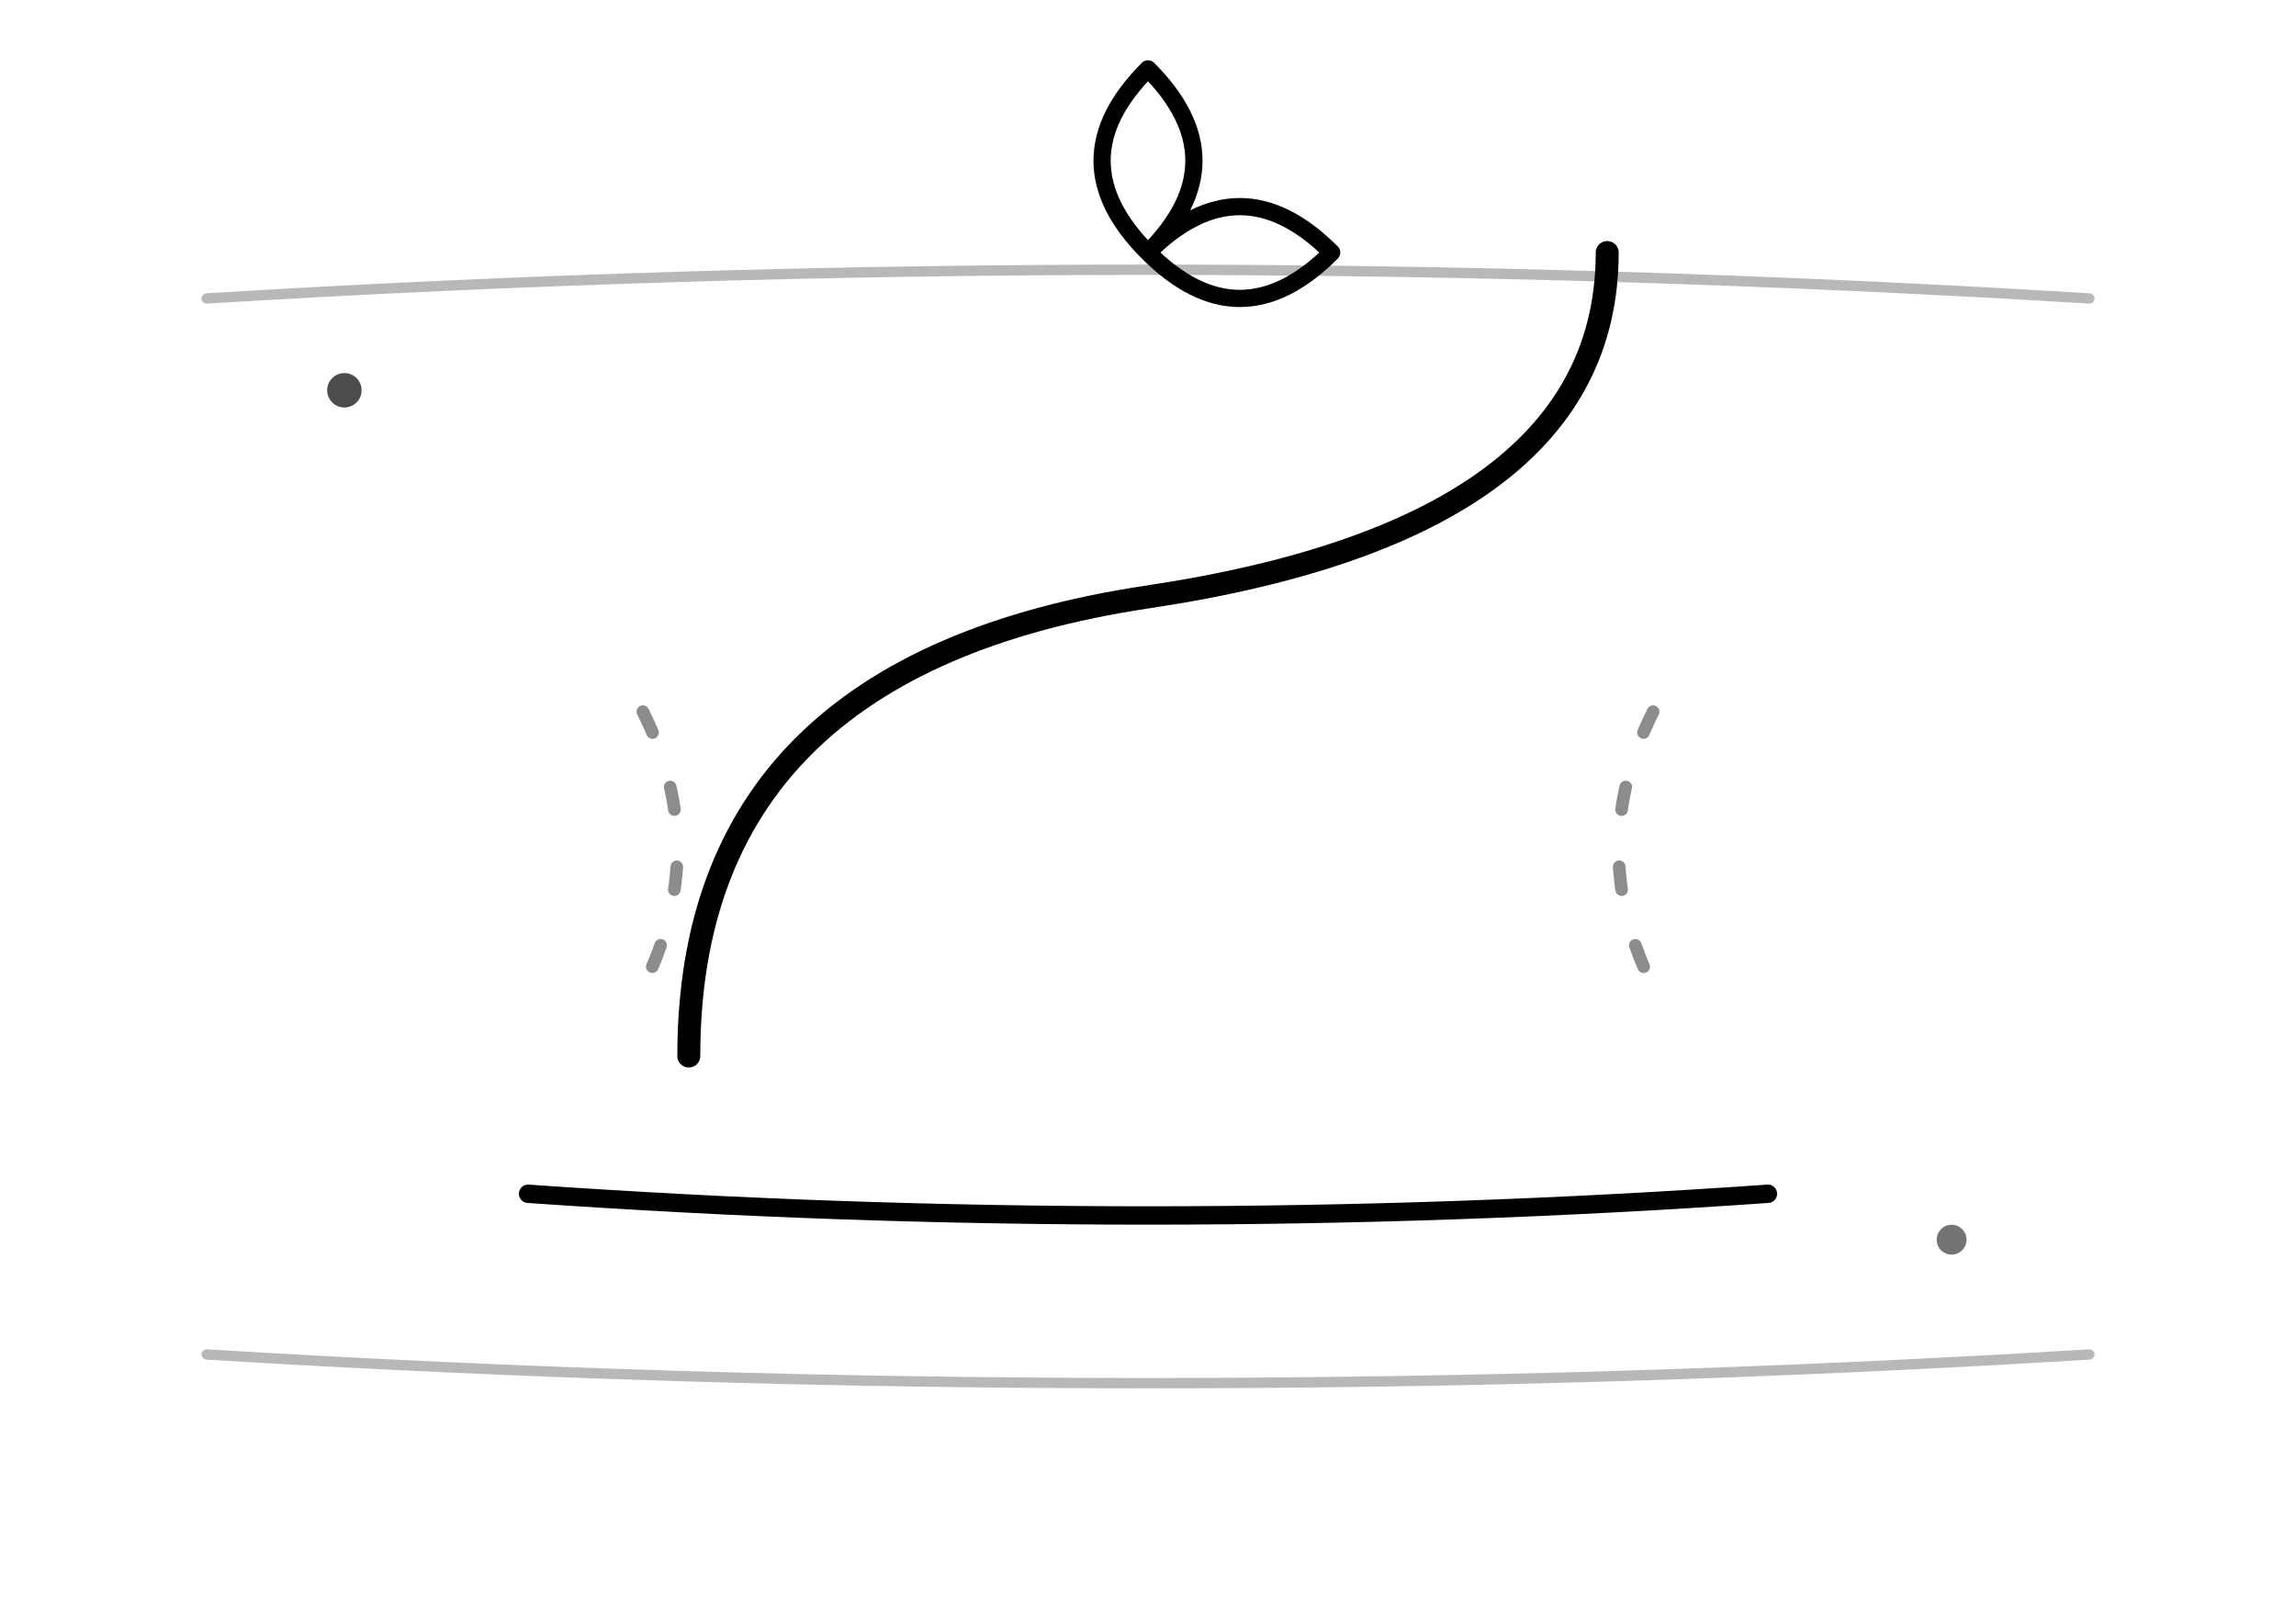
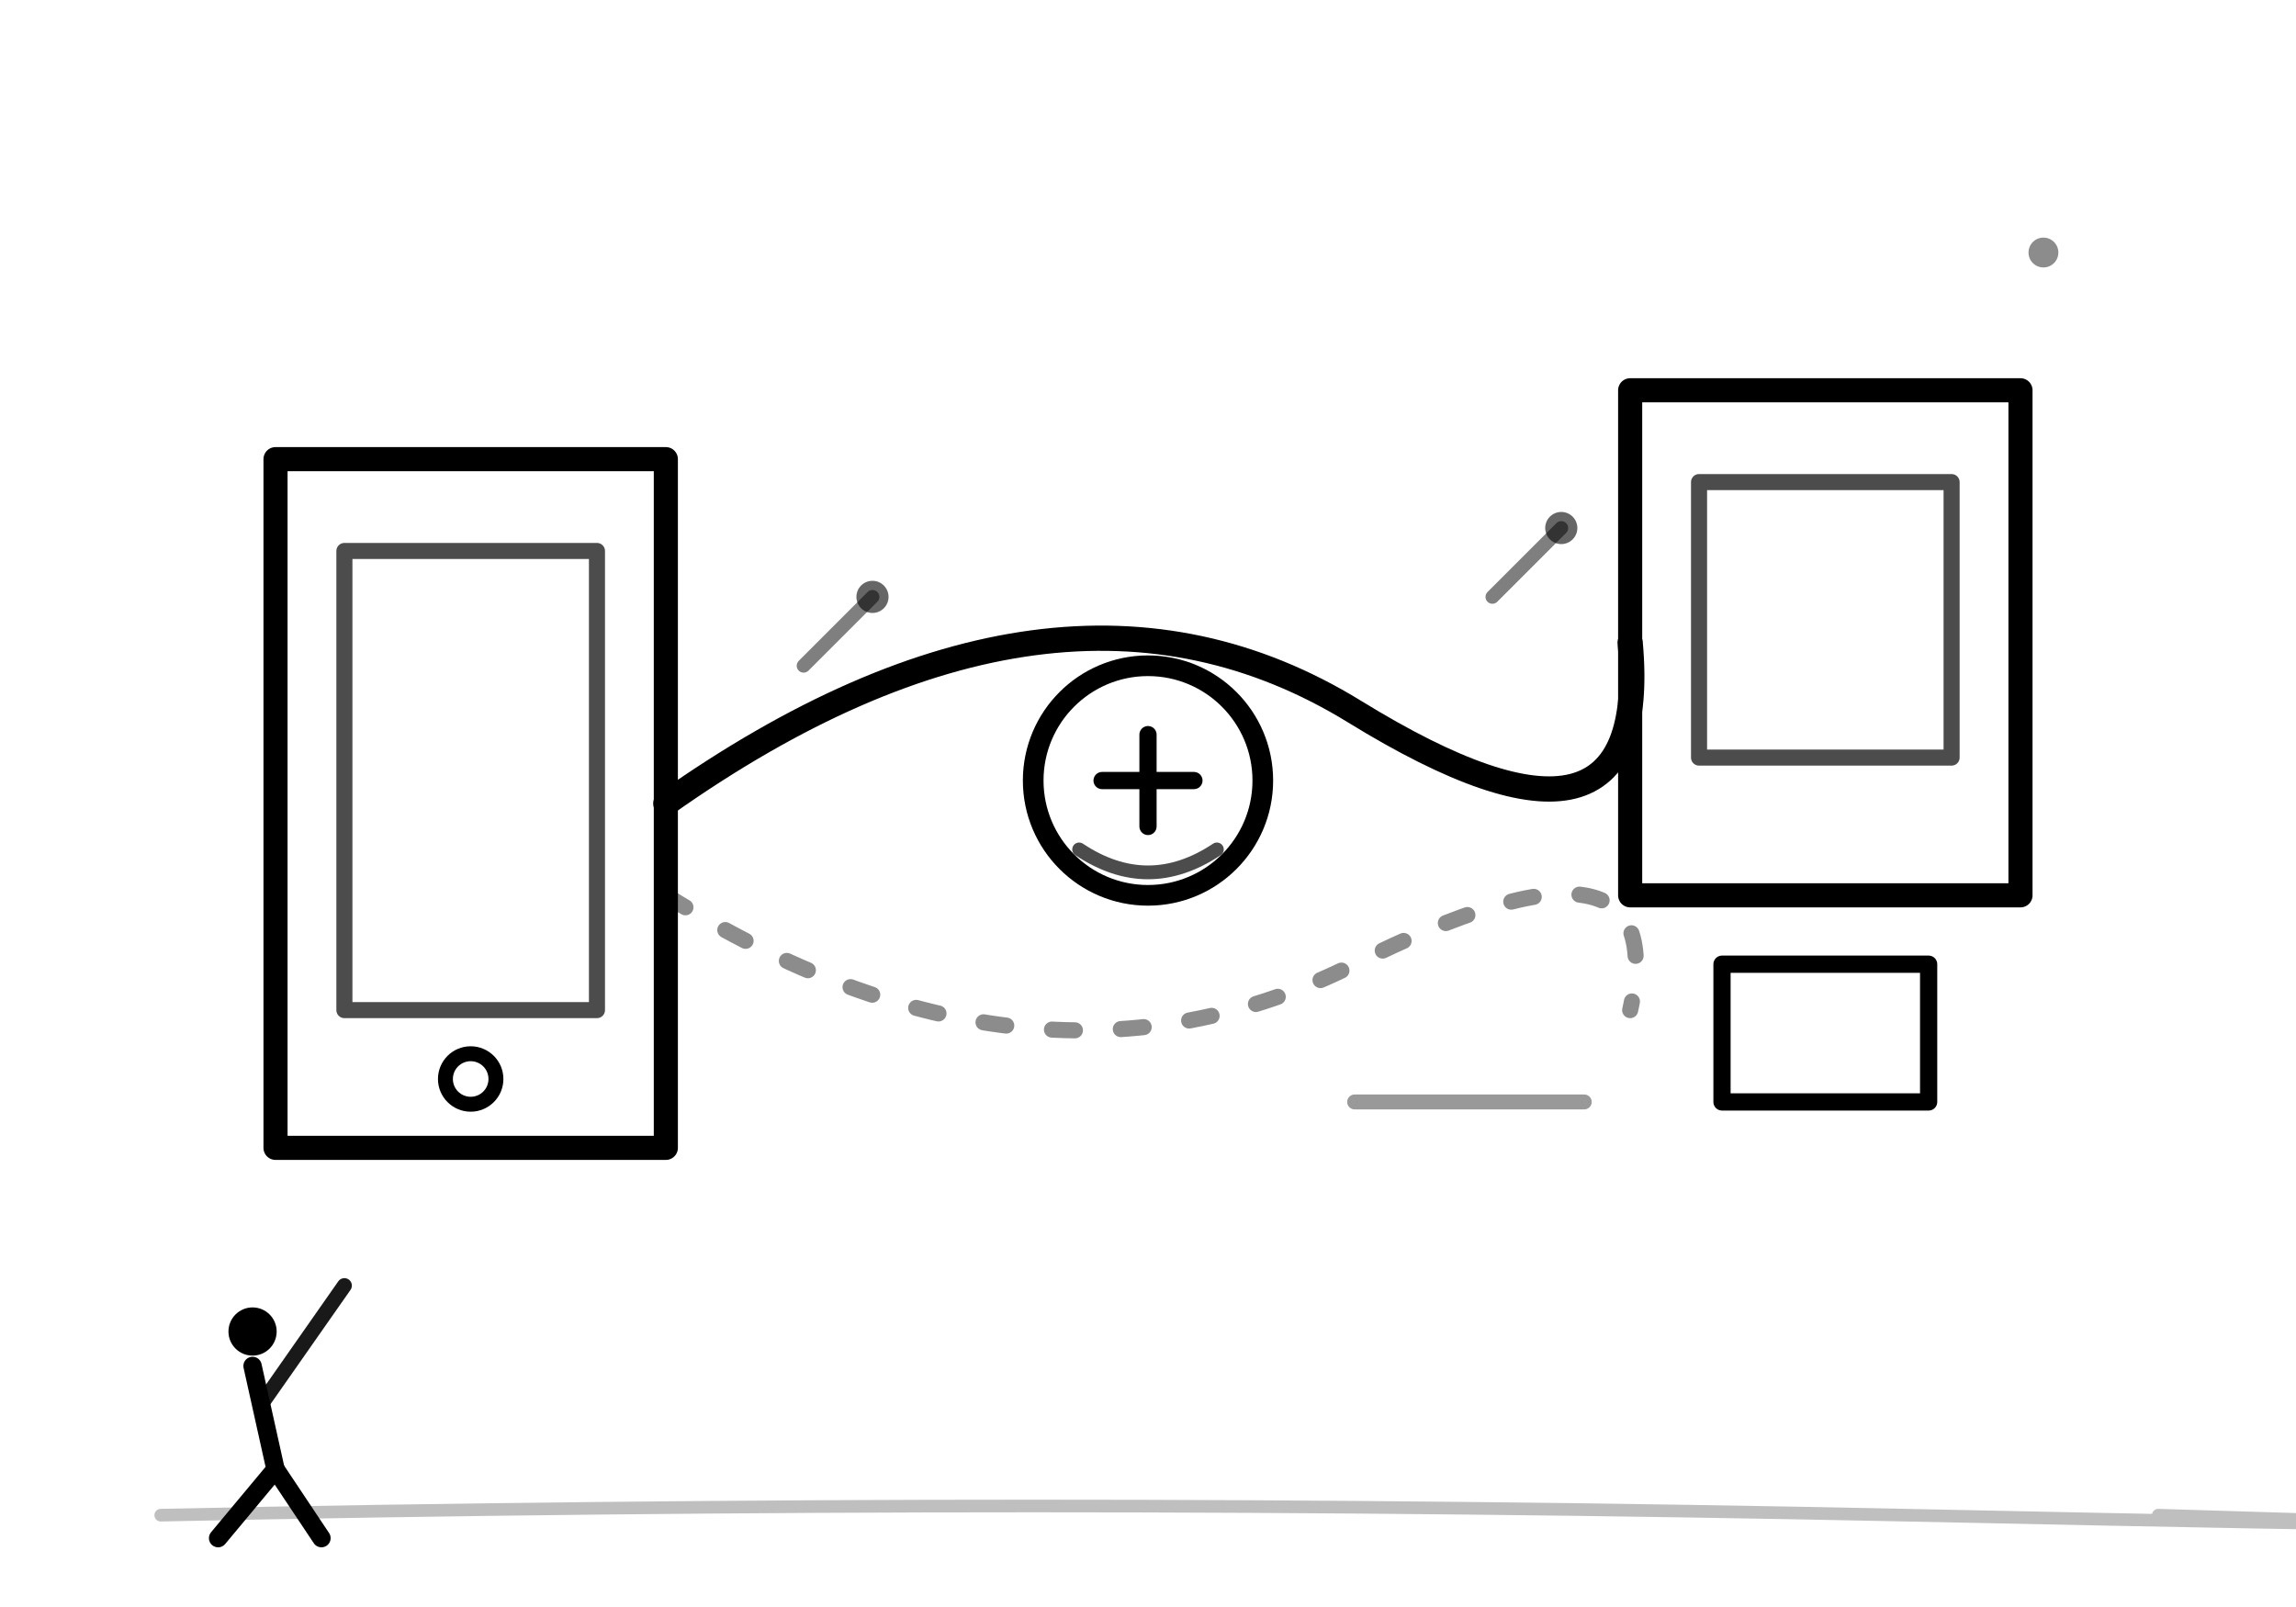
- <svg xmlns="http://www.w3.org/2000/svg" viewBox="0 0 200 140" fill="none" stroke="currentColor" stroke-width="1.8" stroke-linecap="round" stroke-linejoin="round">
-   <path d="M60 92q0-34 40-40t40-30" stroke-width="2" pathLength="100" />
-   <path d="M100 22q-8-8 0-16q8 8 0 16M100 22q8-8 16 0q-8 8-16 0" stroke-width="1.5" pathLength="100" />
-   <path d="M46 104q54 3.78 108 0" stroke-width="1.6" pathLength="100" />
-   <path d="M56 62q6 12 0 24M144 62q-6 12 0 24" stroke-width="1.1" opacity="0.45" stroke-dasharray="2 5" pathLength="100" />
-   <path d="M18 26q82-5 164 0M18 118q82 5 164 0" stroke-width=".9" opacity=".28" pathLength="100" />
-   <circle cx="30" cy="34" r="1.5" fill="currentColor" stroke="none" opacity=".7" />
-   <circle cx="170" cy="108" r="1.3" fill="currentColor" stroke="none" opacity=".55" />
+ <svg xmlns="http://www.w3.org/2000/svg" viewBox="0 0 200 140" fill="none" stroke="currentColor" stroke-width="1.6" stroke-linecap="round" stroke-linejoin="round">
+   <path d="M24 40 H58 V100 H24 Z" stroke-width="2.1" pathLength="100" />
+   <path d="M30 48 H52 V88 H30 Z" stroke-width="1.4" opacity=".7" pathLength="100" />
+   <circle cx="41" cy="94" r="2.2" stroke-width="1.3" pathLength="100" />
+   <path d="M142 34 H176 V78 H142 Z" stroke-width="2.1" pathLength="100" />
+   <path d="M148 42 H170 V66 H148 Z" stroke-width="1.4" opacity=".7" pathLength="100" />
+   <path d="M150 84 H168 V96 H150 Z" stroke-width="1.5" pathLength="100" />
+   <path d="M58 70 Q92 46 118 62 T142 56" stroke-width="2.2" pathLength="100" />
+   <path d="M58 78 Q90 98 118 84 T142 88" stroke-width="1.4" opacity=".45" stroke-dasharray="2 4" pathLength="100" />
+   <circle cx="100" cy="68" r="10" stroke-width="1.8" pathLength="100" />
+   <path d="M96 68 H104 M100 64 V72" stroke-width="1.5" pathLength="100" />
+   <path d="M94 74 Q100 78 106 74" stroke-width="1.2" opacity=".7" pathLength="100" />
+   <path d="M70 58 L76 52 M130 52 L136 46" stroke-width="1.2" opacity=".5" pathLength="100" />
+   <circle cx="76" cy="52" r="1.4" fill="currentColor" stroke="none" opacity=".6" />
+   <circle cx="136" cy="46" r="1.4" fill="currentColor" stroke="none" opacity=".6" />
+   <path d="M118 96 H138" stroke-width="1.3" opacity=".4" pathLength="100" />
+   <circle cx="22" cy="116" r="2.1" fill="currentColor" stroke="none" />
+   <path d="M22 119 L24 128" pathLength="100" />
+   <path d="M24 128 L19 134 M24 128 L28 134" pathLength="100" />
+   <path d="M23 122 L30 112" stroke-width="1.3" opacity=".9" pathLength="100" />
+   <path d="M14 132 Q90 130.4 166 132 T188 132" stroke-width="1.1" opacity=".25" pathLength="100" />
+   <circle cx="178" cy="22" r="1.3" fill="currentColor" stroke="none" opacity=".45" />
</svg>
